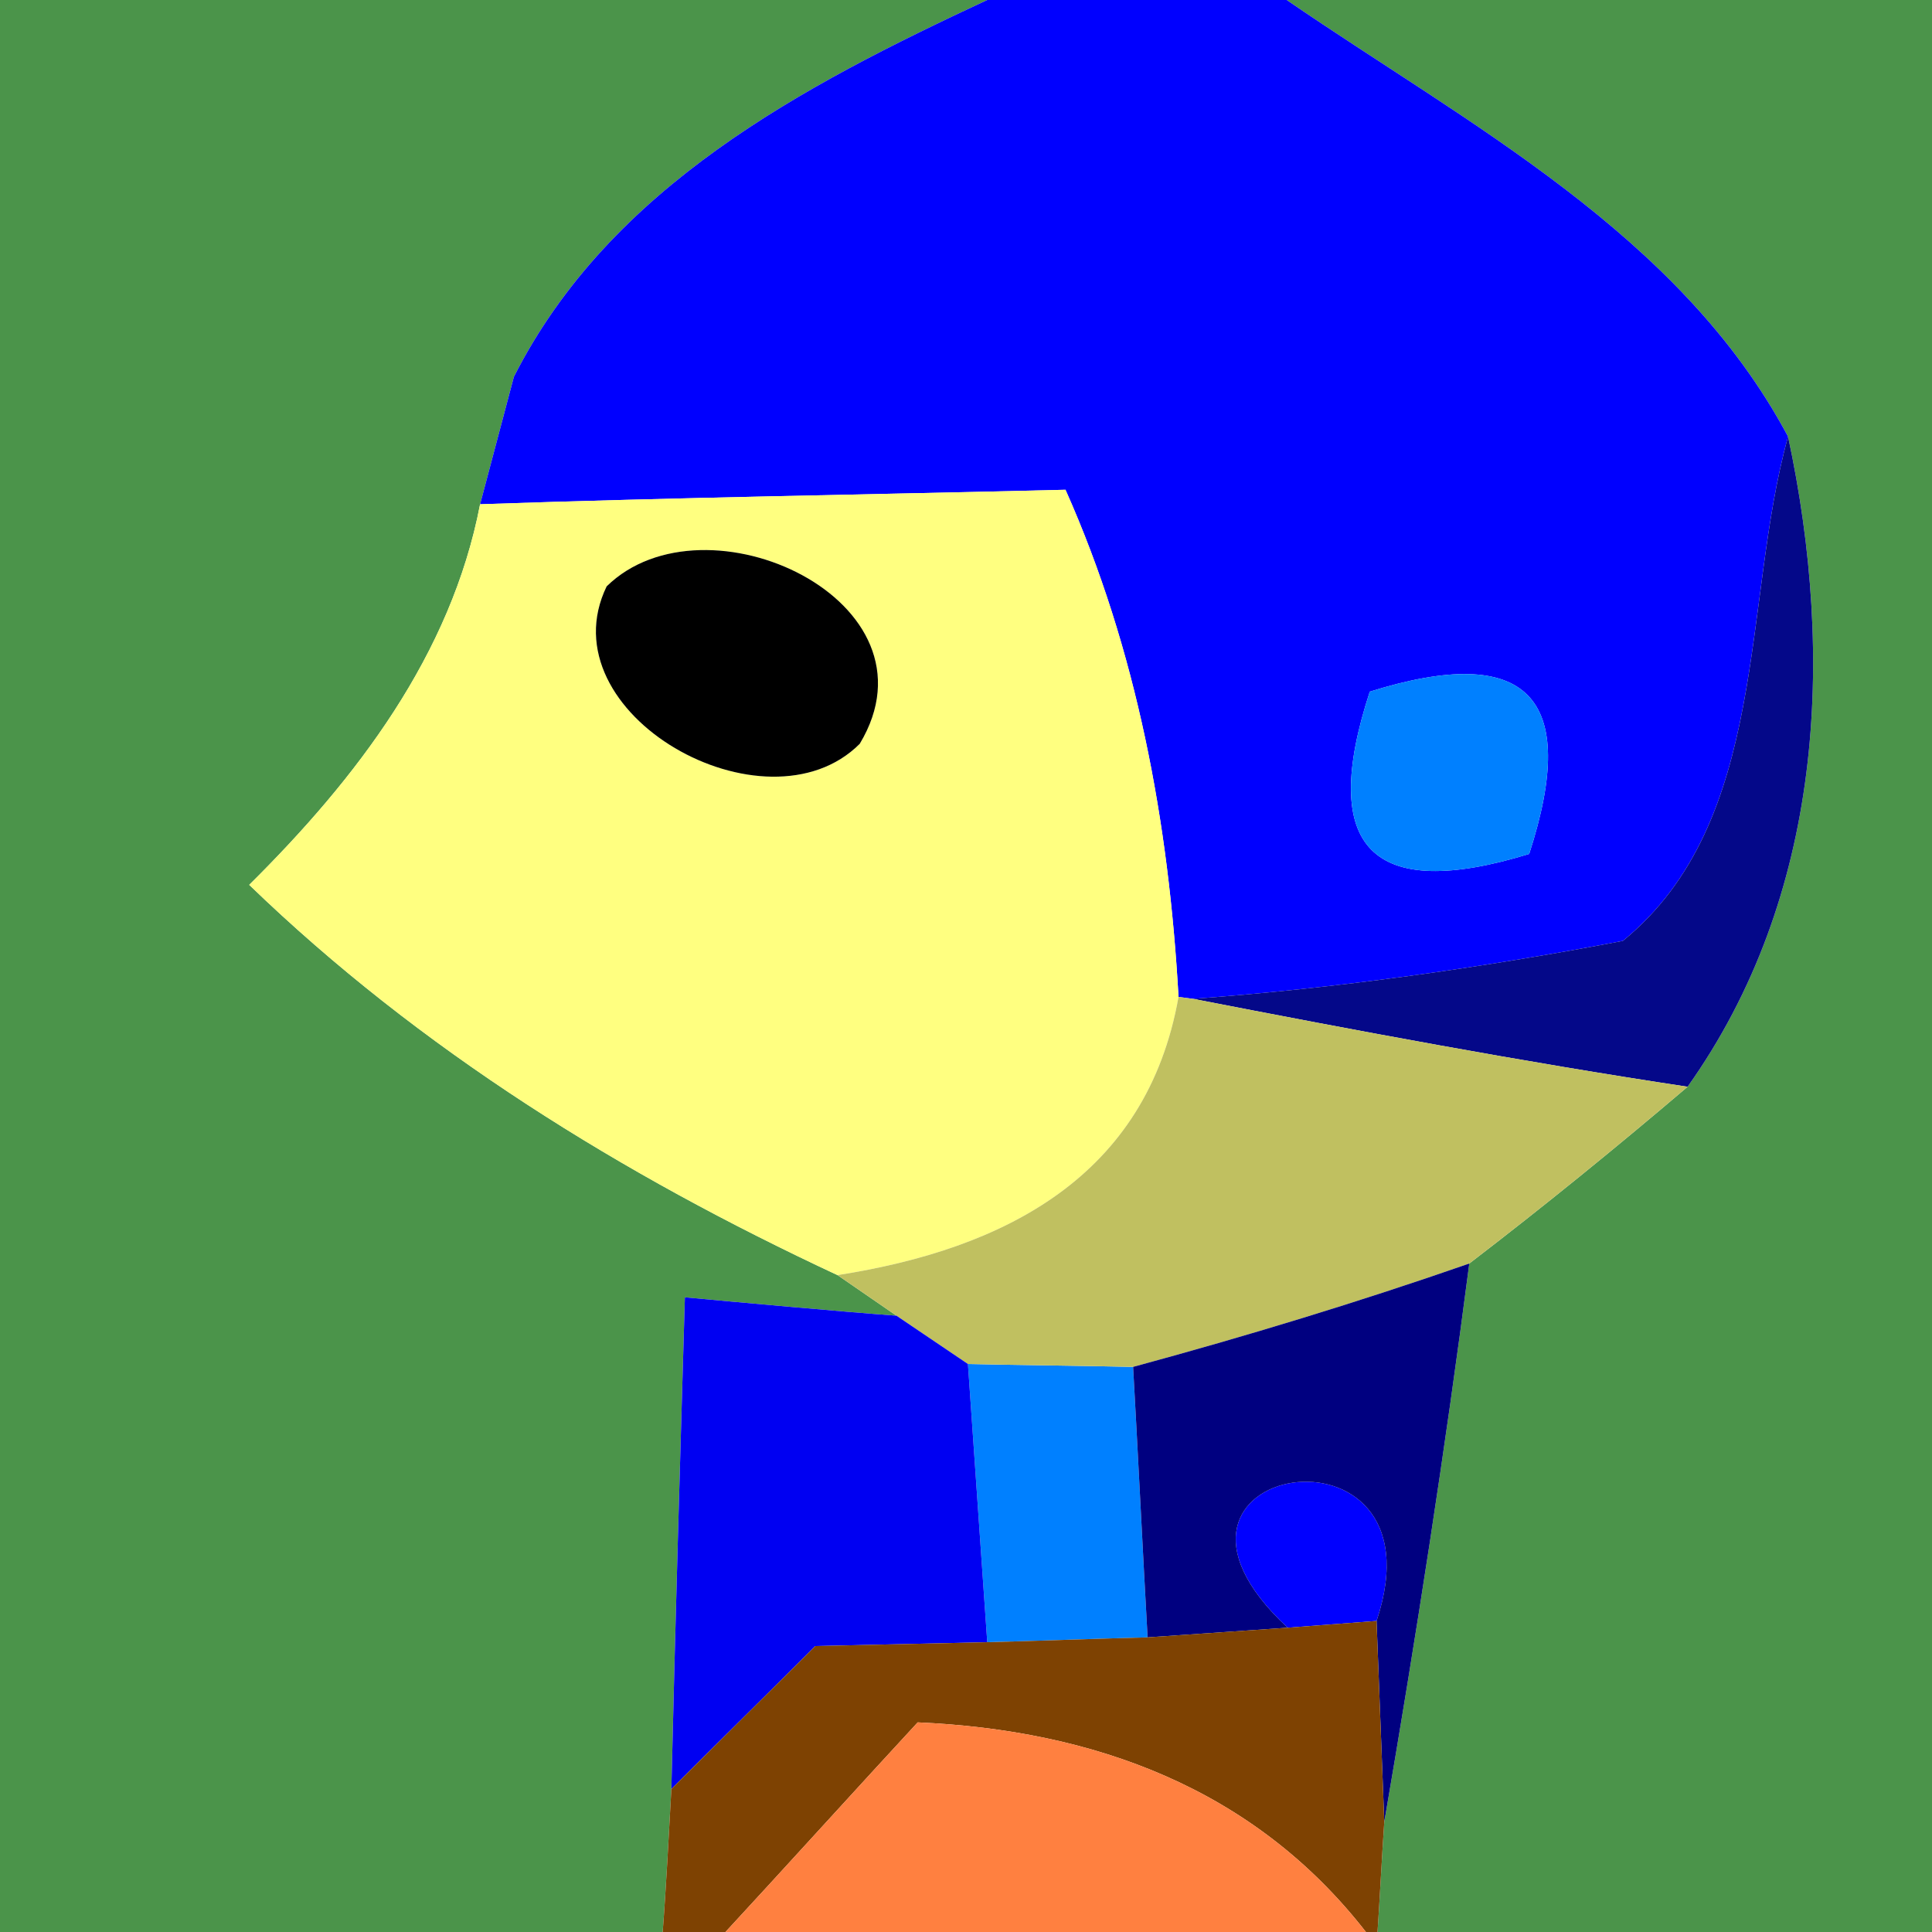
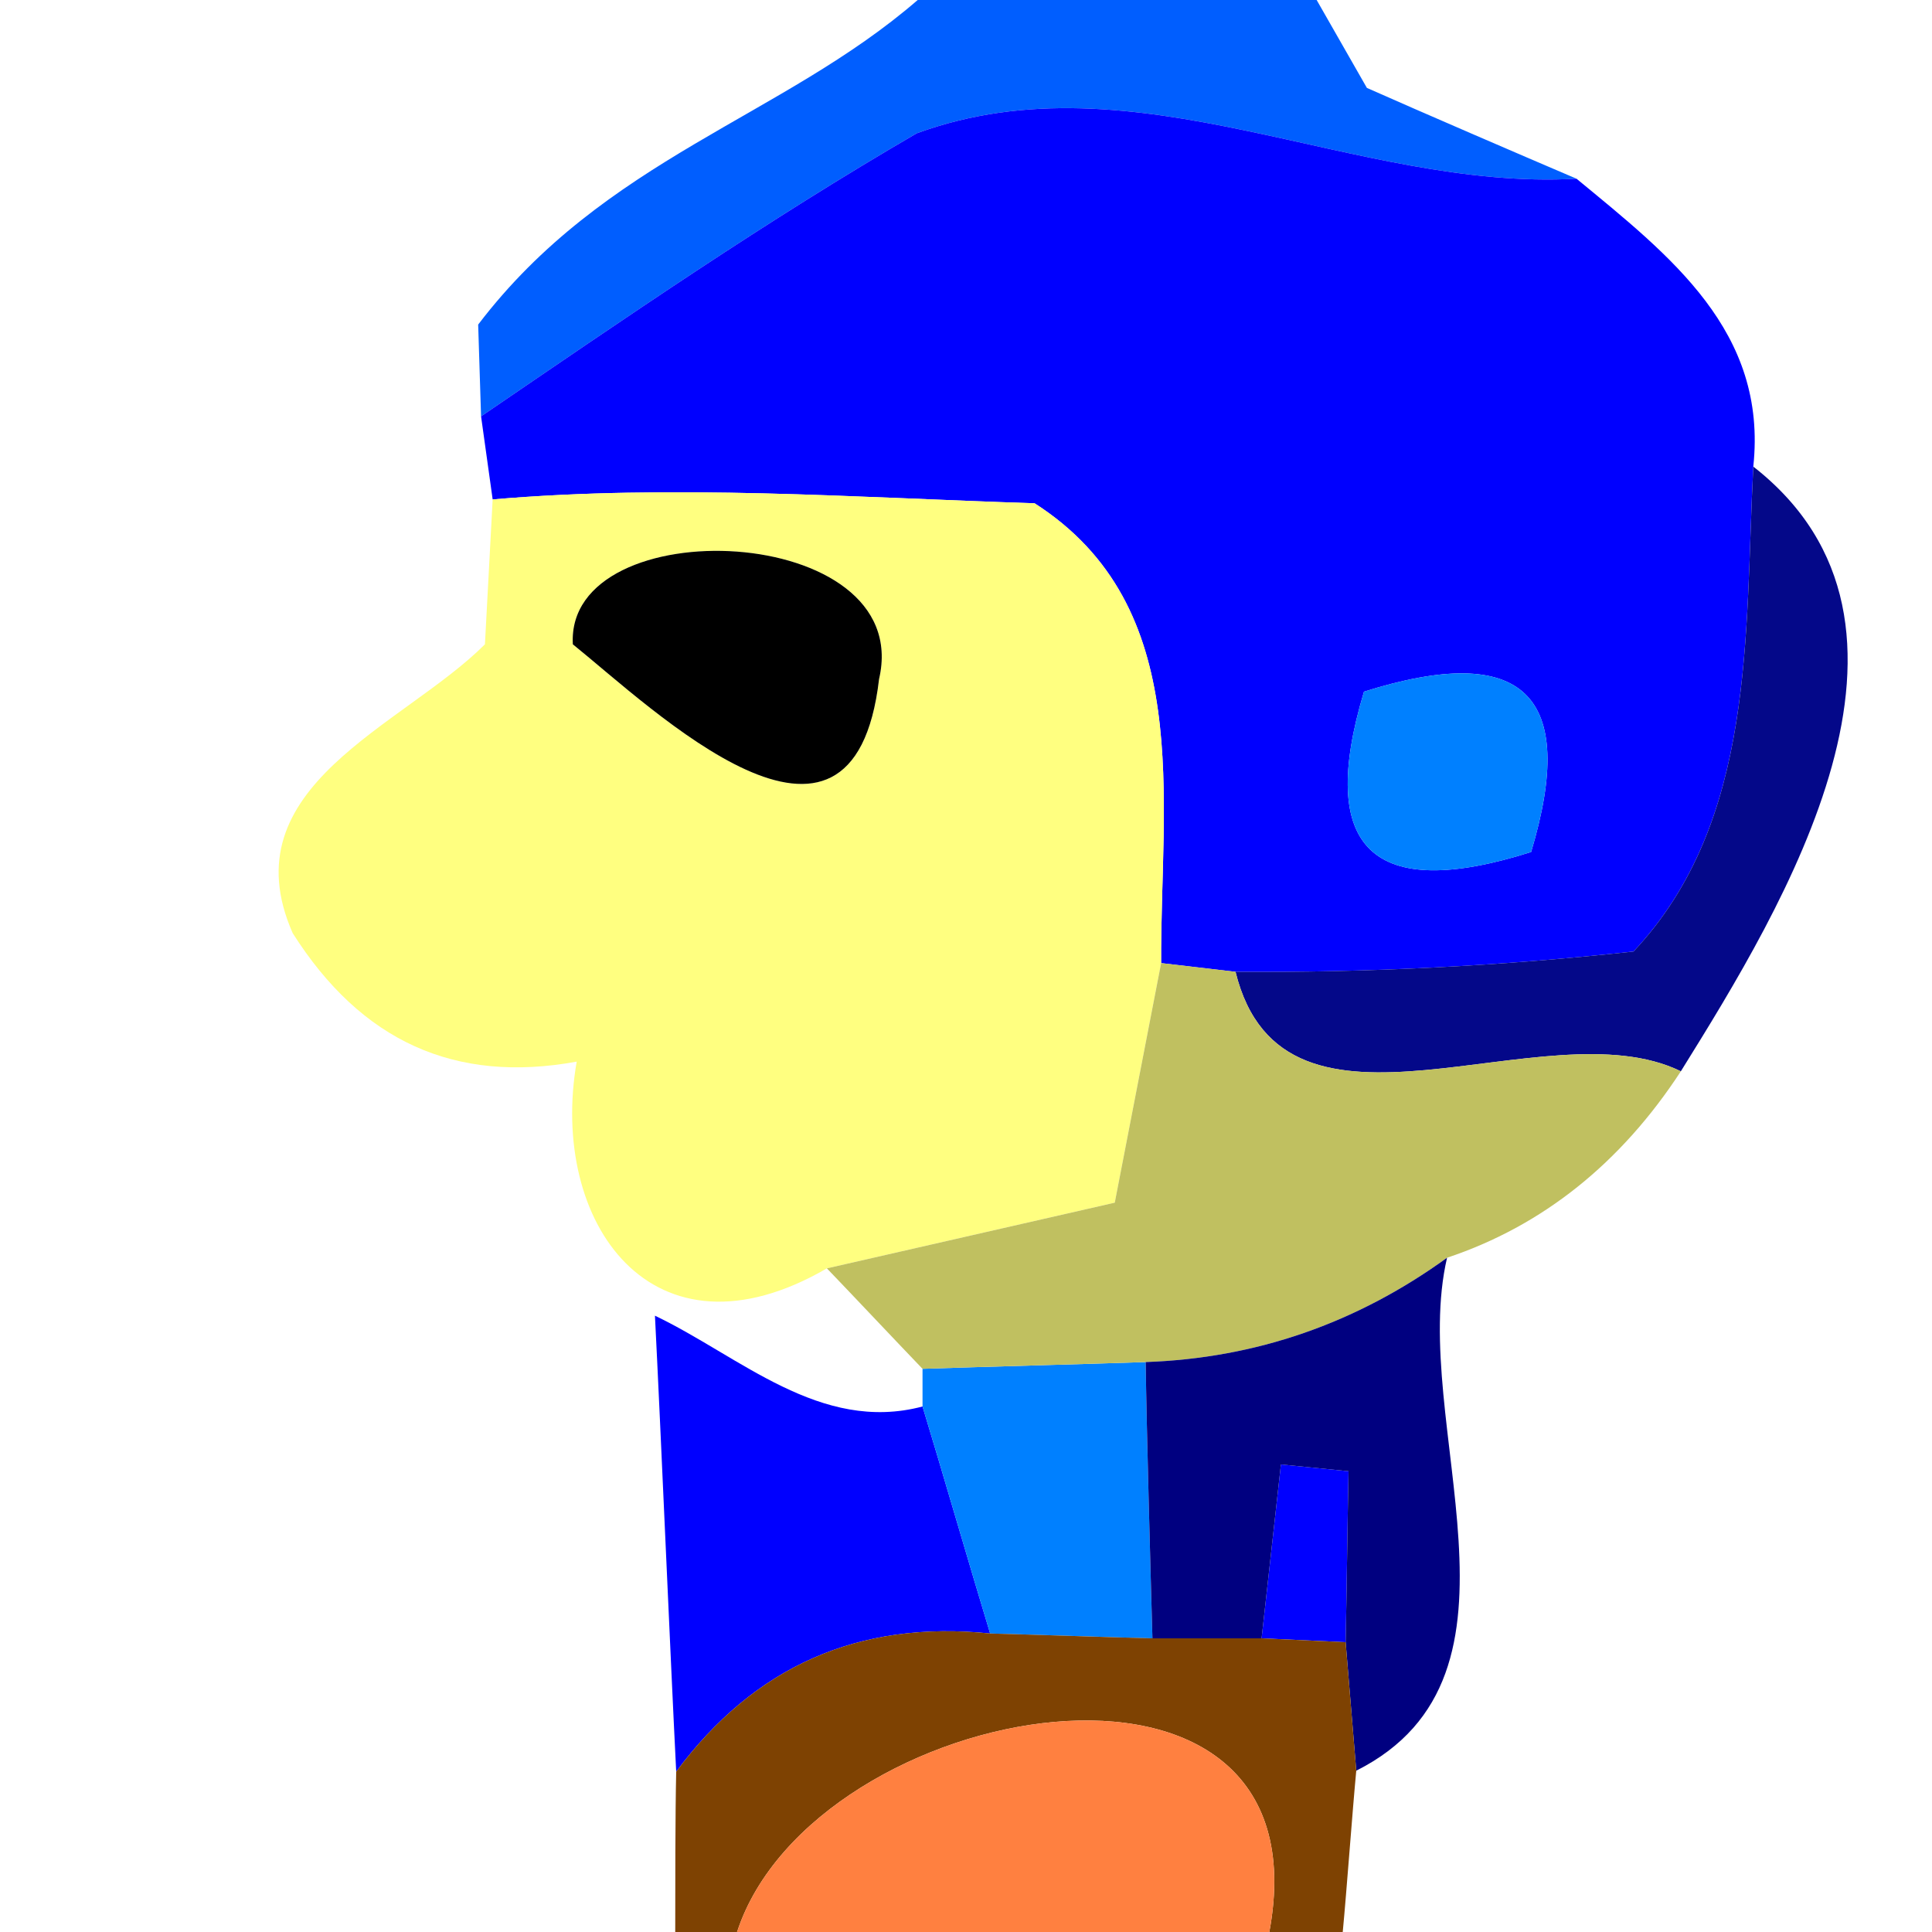
<svg xmlns="http://www.w3.org/2000/svg" width="20pt" height="20pt" viewBox="0 0 20 20" version="1.1">
-   <g id="#4b944aff">
-     <path fill="#4b944a" opacity="1.00" d=" M 0.00 0.00 L 10.22 0.00 C 8.31 0.89 6.32 1.93 5.32 3.90 L 4.97 5.22 C 4.67 6.78 3.69 8.06 2.58 9.16 C 4.35 10.87 6.44 12.16 8.67 13.20 L 9.28 13.62 C 8.73 13.58 7.63 13.48 7.09 13.43 C 7.04 15.13 6.99 16.82 6.95 18.52 C 6.93 18.89 6.89 19.63 6.86 20.00 L 0.00 20.00 L 0.00 0.00 Z" />
-     <path fill="#4b944a" opacity="1.00" d=" M 13.32 0.00 L 20.00 0.00 L 20.00 20.00 L 14.26 20.00 C 14.28 19.71 14.31 19.14 14.33 18.86 C 14.66 16.94 14.96 15.01 15.21 13.08 C 15.98 12.49 16.73 11.88 17.47 11.25 C 18.87 9.28 19.00 6.81 18.51 4.52 C 17.39 2.42 15.20 1.29 13.32 0.00 Z" />
+   <g id="#005effff">
+     <path fill="#005eff" opacity="1.00" d=" M 9.50 0.00 L 13.63 0.00 L 14.15 0.91 C 14.69 1.15 15.78 1.62 16.32 1.85 C 14.03 1.98 11.76 0.55 9.49 1.38 C 7.94 2.28 6.46 3.30 4.98 4.31 L 4.95 3.36 C 6.26 1.64 8.09 1.22 9.50 0.00 Z" />
  </g>
  <g id="#0000ffff">
-     <path fill="#0000ff" opacity="1.00" d=" M 10.22 0.00 L 13.32 0.00 C 15.20 1.29 17.39 2.42 18.51 4.52 C 18.03 6.24 18.32 8.50 16.80 9.74 C 15.33 10.02 13.84 10.23 12.35 10.34 L 12.20 10.32 C 12.10 8.52 11.77 6.73 11.03 5.07 C 9.01 5.12 6.99 5.15 4.97 5.22 L 5.32 3.90 C 6.32 1.93 8.31 0.89 10.22 0.00 M 14.18 7.16 C 13.65 8.78 14.20 9.34 15.83 8.84 C 16.36 7.21 15.81 6.65 14.18 7.16 Z" />
-     <path fill="#0000ff" opacity="1.00" d=" M 13.33 16.85 C 11.50 15.15 14.99 14.57 14.25 16.78 L 13.33 16.85 Z" />
+     <path fill="#0000ff" opacity="1.00" d=" M 9.49 1.38 C 11.76 0.55 14.03 1.98 16.32 1.85 C 17.29 2.65 18.30 3.43 18.15 4.83 C 18.06 6.56 18.18 8.50 16.91 9.85 C 15.54 10.00 14.17 10.07 12.79 10.06 L 12.02 9.97 C 12.01 8.27 12.38 6.28 10.71 5.21 C 8.84 5.15 6.97 5.01 5.10 5.17 L 4.98 4.31 C 6.46 3.30 7.94 2.28 9.49 1.38 M 14.12 7.16 C 13.63 8.79 14.21 9.34 15.85 8.82 C 16.34 7.19 15.77 6.64 14.12 7.16 Z" />
+     <path fill="#0000ff" opacity="1.00" d=" M 6.78 13.62 C 7.66 14.04 8.49 14.84 9.55 14.56 C 9.73 15.15 10.07 16.32 10.25 16.91 C 8.89 16.77 7.81 17.25 7.00 18.34 C 6.94 17.16 6.84 14.80 6.78 13.62 Z" />
+     <path fill="#0000ff" opacity="1.00" d=" M 13.26 15.16 L 13.96 15.23 C 13.95 15.68 13.94 16.56 13.93 17.00 L 13.06 16.96 C 13.11 16.51 13.21 15.61 13.26 15.16 Z" />
  </g>
  <g id="#ffff80ff">
-     <path fill="#ffff80" opacity="1.00" d=" M 4.97 5.22 C 6.99 5.15 9.01 5.12 11.03 5.07 C 11.77 6.73 12.10 8.52 12.20 10.32 C 11.87 12.18 10.40 12.93 8.67 13.20 C 6.44 12.16 4.35 10.87 2.58 9.16 C 3.69 8.06 4.67 6.78 4.97 5.22 M 6.28 6.07 C 5.64 7.39 7.93 8.67 8.90 7.70 C 9.79 6.22 7.30 5.07 6.28 6.07 Z" />
+     <path fill="#ffff80" opacity="1.00" d=" M 5.10 5.17 C 6.97 5.01 8.84 5.15 10.71 5.21 C 12.38 6.28 12.01 8.27 12.02 9.97 C 11.90 10.59 11.66 11.83 11.54 12.45 C 10.79 12.62 9.31 12.96 8.56 13.13 C 6.75 14.18 5.68 12.65 5.97 10.99 C 4.71 11.22 3.74 10.78 3.03 9.66 C 2.36 8.14 4.17 7.52 5.02 6.67 C 5.04 6.29 5.08 5.55 5.10 5.17 M 5.93 6.67 C 6.75 7.33 8.83 9.35 9.10 7.03 C 9.48 5.40 5.85 5.26 5.93 6.67 Z" />
  </g>
  <g id="#040889ff">
-     <path fill="#040889" opacity="1.00" d=" M 18.51 4.52 C 19.00 6.81 18.87 9.28 17.47 11.25 C 15.75 10.99 14.05 10.67 12.35 10.34 C 13.84 10.23 15.33 10.02 16.80 9.74 C 18.32 8.50 18.03 6.24 18.51 4.52 Z" />
+     <path fill="#040889" opacity="1.00" d=" M 18.15 4.83 C 20.25 6.47 18.47 9.37 17.40 11.09 C 15.99 10.40 13.29 12.09 12.79 10.06 C 14.17 10.07 15.54 10.00 16.91 9.85 C 18.18 8.50 18.06 6.56 18.15 4.83 Z" />
  </g>
  <g id="#000000ff">
-     <path fill="#000000" opacity="1.00" d=" M 6.28 6.07 C 7.30 5.07 9.79 6.22 8.90 7.70 C 7.93 8.67 5.64 7.39 6.28 6.07 Z" />
+     <path fill="#000000" opacity="1.00" d=" M 5.93 6.67 C 5.85 5.26 9.48 5.40 9.10 7.03 C 8.83 9.35 6.75 7.33 5.93 6.67 Z" />
  </g>
  <g id="#0080ffff">
-     <path fill="#0080ff" opacity="1.00" d=" M 14.18 7.16 C 15.81 6.65 16.36 7.21 15.83 8.84 C 14.20 9.34 13.65 8.78 14.18 7.16 Z" />
-     <path fill="#0080ff" opacity="1.00" d=" M 10.02 14.12 C 10.45 14.13 11.31 14.14 11.73 14.15 C 11.77 14.85 11.84 16.25 11.88 16.95 C 11.46 16.96 10.63 16.99 10.22 17.00 C 10.17 16.28 10.07 14.84 10.02 14.12 Z" />
+     <path fill="#0080ff" opacity="1.00" d=" M 14.12 7.16 C 15.77 6.64 16.34 7.19 15.85 8.82 C 14.21 9.34 13.63 8.79 14.12 7.16 Z" />
+     <path fill="#0080ff" opacity="1.00" d=" M 9.55 14.17 C 10.13 14.15 11.28 14.12 11.86 14.10 C 11.87 14.82 11.91 16.25 11.93 16.96 C 11.51 16.95 10.67 16.92 10.25 16.91 C 10.07 16.32 9.73 15.15 9.55 14.56 L 9.55 14.17 Z" />
  </g>
  <g id="#c0c060ff">
-     <path fill="#c0c060" opacity="1.00" d=" M 12.20 10.32 L 12.35 10.34 C 14.05 10.67 15.75 10.99 17.47 11.25 C 16.73 11.88 15.98 12.49 15.21 13.08 C 14.06 13.48 12.91 13.83 11.73 14.15 C 11.31 14.14 10.45 14.13 10.02 14.12 L 9.28 13.62 L 8.67 13.20 C 10.40 12.93 11.87 12.18 12.20 10.32 Z" />
+     <path fill="#c0c060" opacity="1.00" d=" M 12.02 9.97 L 12.79 10.06 C 13.29 12.09 15.99 10.40 17.40 11.09 C 16.78 12.04 15.97 12.69 14.98 13.02 C 14.04 13.70 13.00 14.06 11.86 14.10 C 11.28 14.12 10.13 14.15 9.55 14.17 C 9.30 13.91 8.81 13.39 8.56 13.13 C 9.31 12.96 10.79 12.62 11.54 12.45 C 11.66 11.83 11.90 10.59 12.02 9.97 Z" />
  </g>
  <g id="#000080ff">
-     <path fill="#000080" opacity="1.00" d=" M 11.73 14.15 C 12.91 13.83 14.06 13.48 15.21 13.08 C 14.96 15.01 14.66 16.94 14.33 18.86 L 14.25 16.78 C 14.99 14.57 11.50 15.15 13.33 16.85 L 11.88 16.95 C 11.84 16.25 11.77 14.85 11.73 14.15 Z" />
-   </g>
-   <g id="#0000f2ff">
-     <path fill="#0000f2" opacity="1.00" d=" M 7.09 13.43 C 7.63 13.48 8.73 13.58 9.28 13.62 L 10.02 14.12 C 10.07 14.84 10.17 16.28 10.22 17.00 C 9.77 17.01 8.88 17.03 8.44 17.04 C 8.07 17.41 7.32 18.15 6.95 18.52 C 6.99 16.82 7.04 15.13 7.09 13.43 Z" />
+     <path fill="#000080" opacity="1.00" d=" M 11.86 14.10 C 13.00 14.06 14.04 13.70 14.98 13.02 C 14.58 14.73 16.01 17.34 14.04 18.33 L 13.93 17.00 C 13.94 16.56 13.95 15.68 13.96 15.23 L 13.26 15.16 C 13.21 15.61 13.11 16.51 13.06 16.96 L 11.93 16.96 C 11.91 16.25 11.87 14.82 11.86 14.10 Z" />
  </g>
  <g id="#7e4202ff">
-     <path fill="#7e4202" opacity="1.00" d=" M 8.44 17.04 C 8.88 17.03 9.77 17.01 10.22 17.00 C 10.63 16.99 11.46 16.96 11.88 16.95 L 13.33 16.85 L 14.25 16.78 L 14.33 18.86 C 14.31 19.14 14.28 19.71 14.26 20.00 L 14.14 20.00 C 12.98 18.51 11.32 17.91 9.50 17.83 C 9.00 18.37 8.01 19.46 7.51 20.00 L 6.86 20.00 C 6.89 19.63 6.93 18.89 6.95 18.52 C 7.32 18.15 8.07 17.41 8.44 17.04 Z" />
+     <path fill="#7e4202" opacity="1.00" d=" M 7.00 18.34 C 7.81 17.25 8.89 16.77 10.25 16.91 C 10.67 16.92 11.51 16.95 11.93 16.96 L 13.06 16.96 L 13.93 17.00 L 14.04 18.33 C 14.00 18.75 13.94 19.58 13.90 20.00 L 13.14 20.00 C 13.77 16.62 8.42 17.58 7.63 20.00 L 6.99 20.00 C 6.99 19.59 6.99 18.76 7.00 18.34 Z" />
  </g>
  <g id="#ff8040ff">
-     <path fill="#ff8040" opacity="1.00" d=" M 9.50 17.83 C 11.32 17.91 12.98 18.51 14.14 20.00 L 7.51 20.00 C 8.01 19.46 9.00 18.37 9.50 17.83 Z" />
+     <path fill="#ff8040" opacity="1.00" d=" M 7.63 20.00 C 8.42 17.58 13.77 16.62 13.14 20.00 L 7.63 20.00 Z" />
  </g>
</svg>
